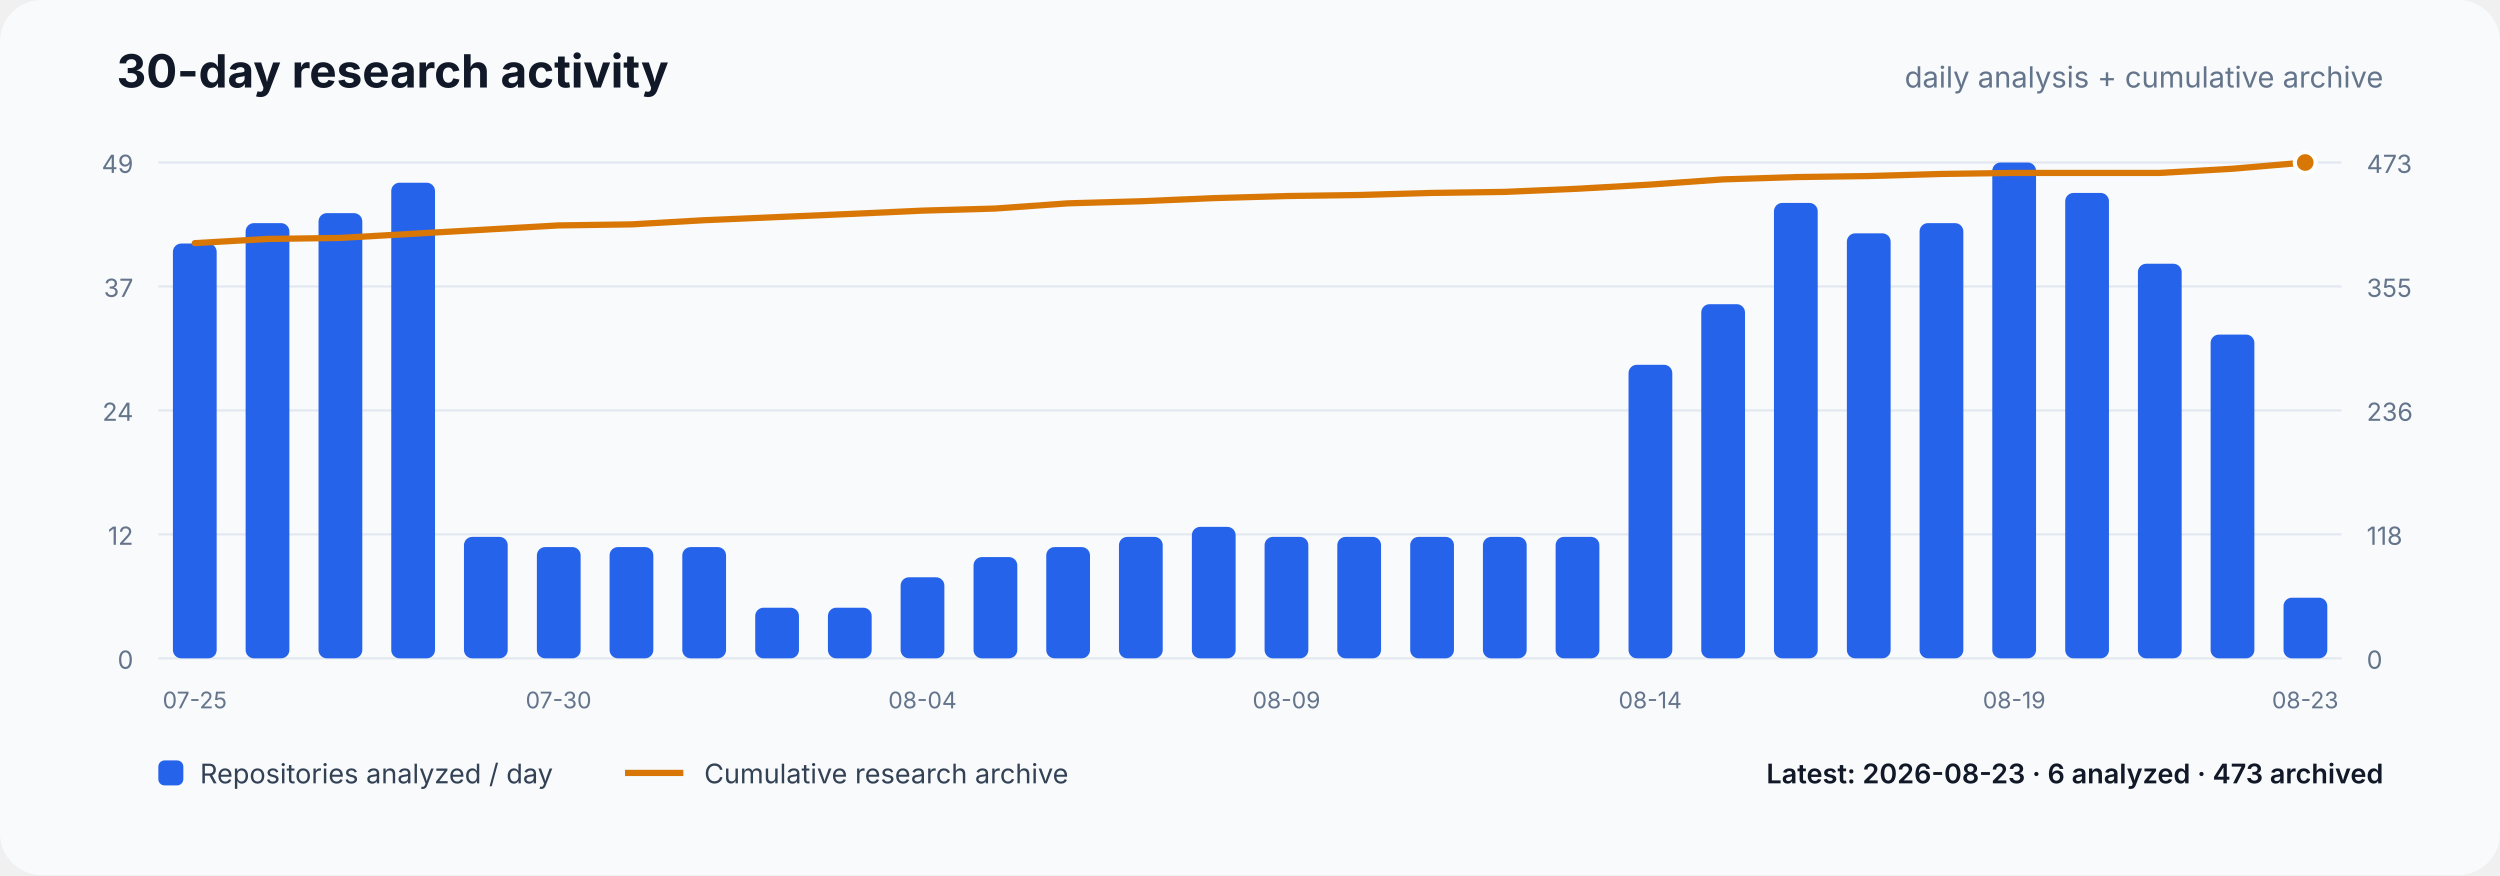
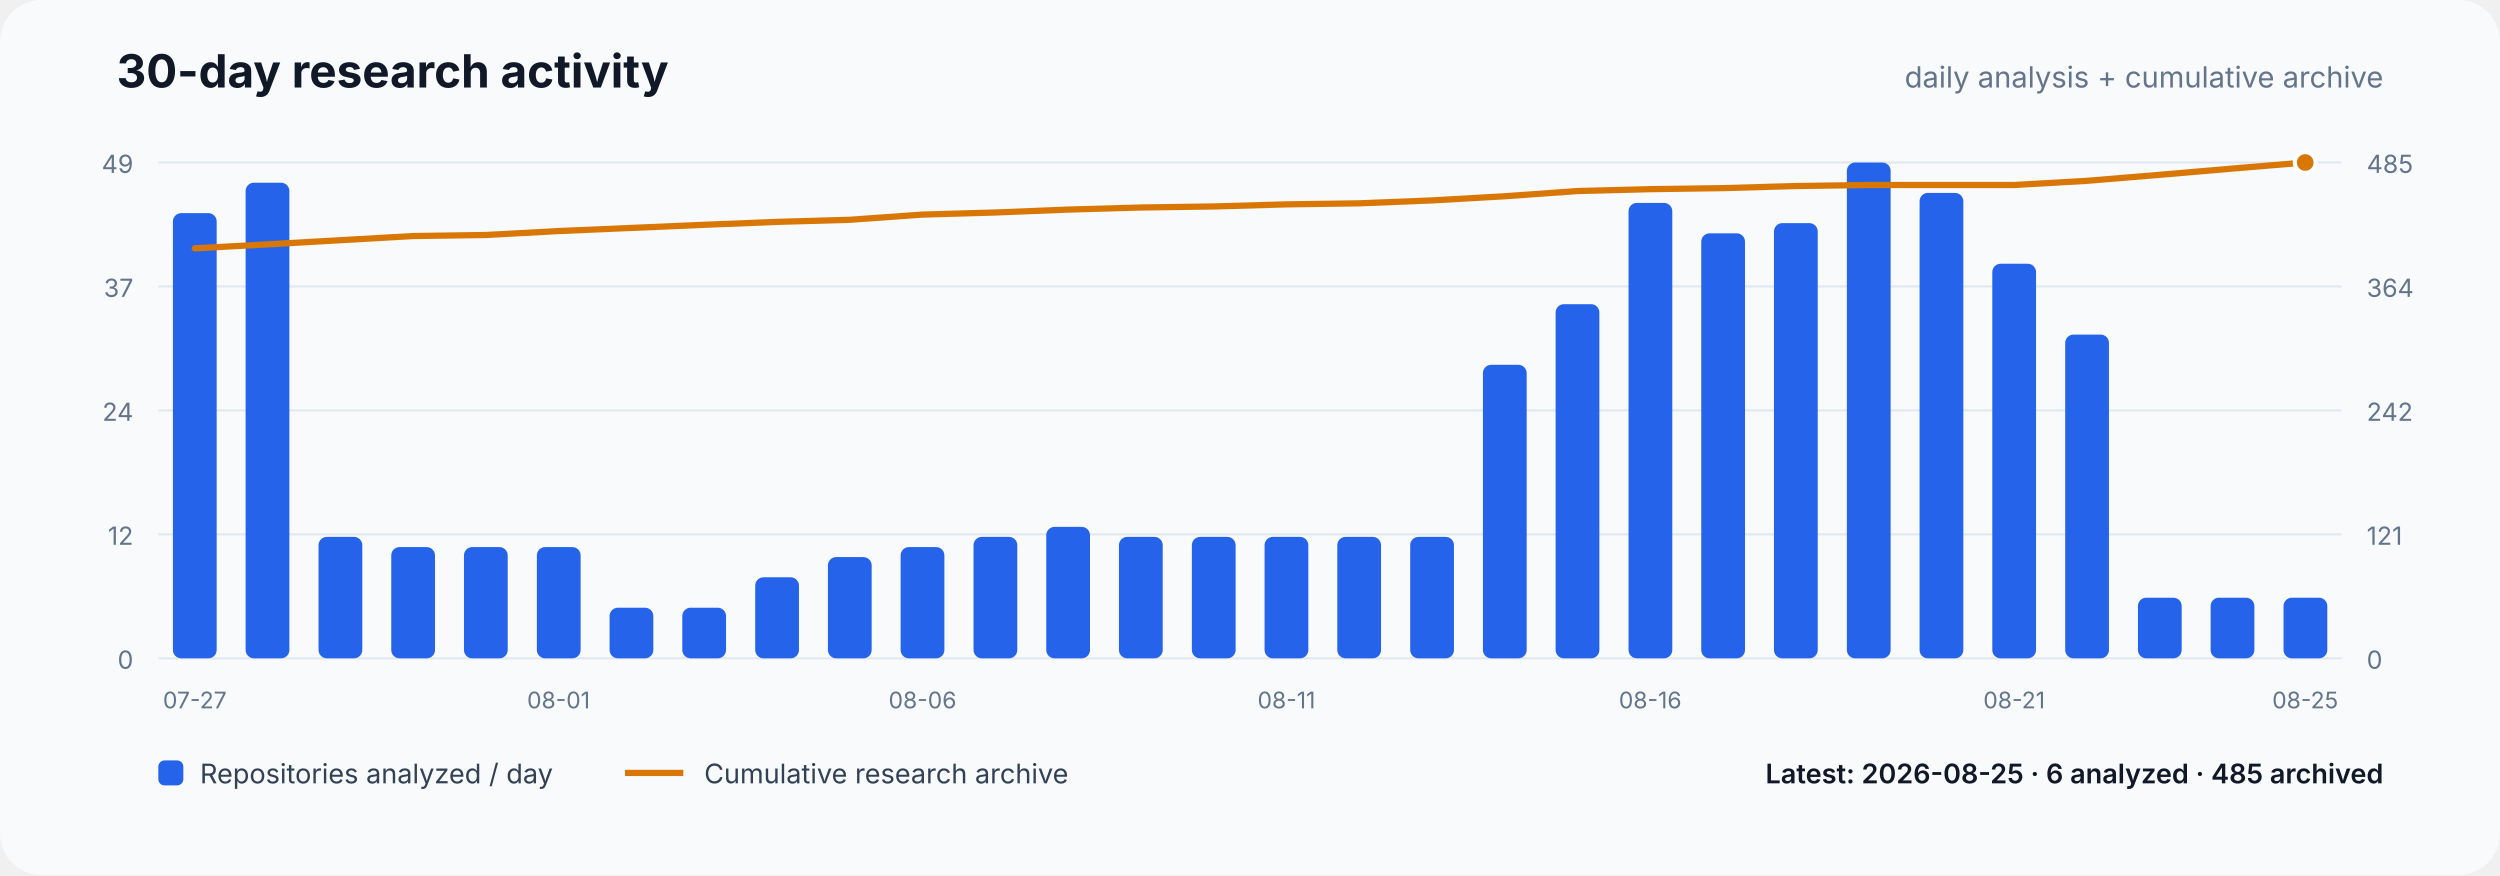
<svg xmlns="http://www.w3.org/2000/svg" width="1200" height="420" viewBox="0 0 1200 420" role="img" aria-labelledby="title desc">
  <rect width="1200" height="420" rx="20" fill="#f8fafc" />
  <text x="56" y="42" font-family="Inter,system-ui,sans-serif" font-size="22" font-weight="700" fill="#111827">30-day research activity</text>
  <text x="1144" y="42" text-anchor="end" font-family="Inter,system-ui,sans-serif" font-size="14" fill="#64748b">daily analysis + cumulative archive</text>
  <line x1="76" y1="316.0" x2="1124" y2="316.0" stroke="#e2e8f0" />
  <text x="64" y="321.0" text-anchor="end" font-family="Inter,system-ui,sans-serif" font-size="12" fill="#64748b">0</text>
  <text x="1136" y="321.0" font-family="Inter,system-ui,sans-serif" font-size="12" fill="#64748b">0</text>
  <line x1="76" y1="256.5" x2="1124" y2="256.5" stroke="#e2e8f0" />
  <text x="64" y="261.5" text-anchor="end" font-family="Inter,system-ui,sans-serif" font-size="12" fill="#64748b">12</text>
-   <text x="1136" y="261.5" font-family="Inter,system-ui,sans-serif" font-size="12" fill="#64748b">118</text>
+   <text x="1136" y="261.5" font-family="Inter,system-ui,sans-serif" font-size="12" fill="#64748b">121</text>
  <line x1="76" y1="197.0" x2="1124" y2="197.0" stroke="#e2e8f0" />
  <text x="64" y="202.0" text-anchor="end" font-family="Inter,system-ui,sans-serif" font-size="12" fill="#64748b">24</text>
-   <text x="1136" y="202.0" font-family="Inter,system-ui,sans-serif" font-size="12" fill="#64748b">236</text>
+   <text x="1136" y="202.0" font-family="Inter,system-ui,sans-serif" font-size="12" fill="#64748b">242</text>
  <line x1="76" y1="137.5" x2="1124" y2="137.5" stroke="#e2e8f0" />
  <text x="64" y="142.5" text-anchor="end" font-family="Inter,system-ui,sans-serif" font-size="12" fill="#64748b">37</text>
-   <text x="1136" y="142.5" font-family="Inter,system-ui,sans-serif" font-size="12" fill="#64748b">355</text>
+   <text x="1136" y="142.5" font-family="Inter,system-ui,sans-serif" font-size="12" fill="#64748b">364</text>
  <line x1="76" y1="78.0" x2="1124" y2="78.0" stroke="#e2e8f0" />
  <text x="64" y="83.0" text-anchor="end" font-family="Inter,system-ui,sans-serif" font-size="12" fill="#64748b">49</text>
-   <text x="1136" y="83.0" font-family="Inter,system-ui,sans-serif" font-size="12" fill="#64748b">473</text>
-   <rect x="83.0" y="116.9" width="21.0" height="199.1" rx="4" fill="#2563eb" />
-   <text x="93.5" y="340" text-anchor="middle" font-family="Inter,system-ui,sans-serif" font-size="11" fill="#64748b">07-25</text>
-   <rect x="117.9" y="107.1" width="21.0" height="208.9" rx="4" fill="#2563eb" />
-   <rect x="152.9" y="102.3" width="21.0" height="213.7" rx="4" fill="#2563eb" />
-   <rect x="187.8" y="87.7" width="21.0" height="228.3" rx="4" fill="#2563eb" />
-   <rect x="222.7" y="257.7" width="21.0" height="58.3" rx="4" fill="#2563eb" />
+   <text x="1136" y="83.0" font-family="Inter,system-ui,sans-serif" font-size="12" fill="#64748b">485</text>
+   <rect x="83.0" y="102.3" width="21.0" height="213.7" rx="4" fill="#2563eb" />
+   <text x="93.5" y="340" text-anchor="middle" font-family="Inter,system-ui,sans-serif" font-size="11" fill="#64748b">07-27</text>
+   <rect x="117.9" y="87.7" width="21.0" height="228.3" rx="4" fill="#2563eb" />
+   <rect x="152.9" y="257.7" width="21.0" height="58.3" rx="4" fill="#2563eb" />
+   <rect x="187.8" y="262.6" width="21.0" height="53.4" rx="4" fill="#2563eb" />
+   <rect x="222.7" y="262.6" width="21.0" height="53.4" rx="4" fill="#2563eb" />
  <rect x="257.7" y="262.6" width="21.0" height="53.4" rx="4" fill="#2563eb" />
-   <text x="268.1" y="340" text-anchor="middle" font-family="Inter,system-ui,sans-serif" font-size="11" fill="#64748b">07-30</text>
-   <rect x="292.6" y="262.6" width="21.0" height="53.4" rx="4" fill="#2563eb" />
-   <rect x="327.5" y="262.6" width="21.0" height="53.4" rx="4" fill="#2563eb" />
-   <rect x="362.5" y="291.7" width="21.0" height="24.3" rx="4" fill="#2563eb" />
-   <rect x="397.4" y="291.7" width="21.0" height="24.3" rx="4" fill="#2563eb" />
-   <rect x="432.3" y="277.1" width="21.0" height="38.9" rx="4" fill="#2563eb" />
-   <text x="442.8" y="340" text-anchor="middle" font-family="Inter,system-ui,sans-serif" font-size="11" fill="#64748b">08-04</text>
-   <rect x="467.3" y="267.4" width="21.0" height="48.6" rx="4" fill="#2563eb" />
-   <rect x="502.2" y="262.6" width="21.0" height="53.4" rx="4" fill="#2563eb" />
+   <text x="268.1" y="340" text-anchor="middle" font-family="Inter,system-ui,sans-serif" font-size="11" fill="#64748b">08-01</text>
+   <rect x="292.6" y="291.7" width="21.0" height="24.3" rx="4" fill="#2563eb" />
+   <rect x="327.5" y="291.7" width="21.0" height="24.3" rx="4" fill="#2563eb" />
+   <rect x="362.5" y="277.1" width="21.0" height="38.9" rx="4" fill="#2563eb" />
+   <rect x="397.4" y="267.4" width="21.0" height="48.6" rx="4" fill="#2563eb" />
+   <rect x="432.3" y="262.6" width="21.0" height="53.4" rx="4" fill="#2563eb" />
+   <text x="442.8" y="340" text-anchor="middle" font-family="Inter,system-ui,sans-serif" font-size="11" fill="#64748b">08-06</text>
+   <rect x="467.3" y="257.7" width="21.0" height="58.3" rx="4" fill="#2563eb" />
+   <rect x="502.2" y="252.9" width="21.0" height="63.1" rx="4" fill="#2563eb" />
  <rect x="537.1" y="257.7" width="21.0" height="58.3" rx="4" fill="#2563eb" />
-   <rect x="572.1" y="252.9" width="21.0" height="63.1" rx="4" fill="#2563eb" />
+   <rect x="572.1" y="257.7" width="21.0" height="58.3" rx="4" fill="#2563eb" />
  <rect x="607.0" y="257.7" width="21.0" height="58.3" rx="4" fill="#2563eb" />
-   <text x="617.5" y="340" text-anchor="middle" font-family="Inter,system-ui,sans-serif" font-size="11" fill="#64748b">08-09</text>
+   <text x="617.5" y="340" text-anchor="middle" font-family="Inter,system-ui,sans-serif" font-size="11" fill="#64748b">08-11</text>
  <rect x="641.9" y="257.7" width="21.0" height="58.3" rx="4" fill="#2563eb" />
  <rect x="676.9" y="257.7" width="21.0" height="58.3" rx="4" fill="#2563eb" />
-   <rect x="711.8" y="257.7" width="21.0" height="58.3" rx="4" fill="#2563eb" />
-   <rect x="746.7" y="257.7" width="21.0" height="58.3" rx="4" fill="#2563eb" />
-   <rect x="781.7" y="175.1" width="21.0" height="140.9" rx="4" fill="#2563eb" />
-   <text x="792.1" y="340" text-anchor="middle" font-family="Inter,system-ui,sans-serif" font-size="11" fill="#64748b">08-14</text>
-   <rect x="816.6" y="146.0" width="21.0" height="170.0" rx="4" fill="#2563eb" />
-   <rect x="851.5" y="97.4" width="21.0" height="218.6" rx="4" fill="#2563eb" />
-   <rect x="886.5" y="112.0" width="21.0" height="204.0" rx="4" fill="#2563eb" />
-   <rect x="921.4" y="107.1" width="21.0" height="208.9" rx="4" fill="#2563eb" />
-   <rect x="956.3" y="78.0" width="21.0" height="238.0" rx="4" fill="#2563eb" />
-   <text x="966.8" y="340" text-anchor="middle" font-family="Inter,system-ui,sans-serif" font-size="11" fill="#64748b">08-19</text>
-   <rect x="991.3" y="92.6" width="21.0" height="223.4" rx="4" fill="#2563eb" />
-   <rect x="1026.2" y="126.6" width="21.0" height="189.4" rx="4" fill="#2563eb" />
-   <rect x="1061.1" y="160.6" width="21.0" height="155.4" rx="4" fill="#2563eb" />
+   <rect x="711.8" y="175.1" width="21.0" height="140.9" rx="4" fill="#2563eb" />
+   <rect x="746.7" y="146.0" width="21.0" height="170.0" rx="4" fill="#2563eb" />
+   <rect x="781.7" y="97.4" width="21.0" height="218.6" rx="4" fill="#2563eb" />
+   <text x="792.1" y="340" text-anchor="middle" font-family="Inter,system-ui,sans-serif" font-size="11" fill="#64748b">08-16</text>
+   <rect x="816.6" y="112.0" width="21.0" height="204.0" rx="4" fill="#2563eb" />
+   <rect x="851.5" y="107.1" width="21.0" height="208.9" rx="4" fill="#2563eb" />
+   <rect x="886.5" y="78.0" width="21.0" height="238.0" rx="4" fill="#2563eb" />
+   <rect x="921.4" y="92.6" width="21.0" height="223.4" rx="4" fill="#2563eb" />
+   <rect x="956.3" y="126.6" width="21.0" height="189.4" rx="4" fill="#2563eb" />
+   <text x="966.8" y="340" text-anchor="middle" font-family="Inter,system-ui,sans-serif" font-size="11" fill="#64748b">08-21</text>
+   <rect x="991.3" y="160.6" width="21.0" height="155.4" rx="4" fill="#2563eb" />
+   <rect x="1026.2" y="286.9" width="21.0" height="29.1" rx="4" fill="#2563eb" />
+   <rect x="1061.1" y="286.9" width="21.0" height="29.1" rx="4" fill="#2563eb" />
  <rect x="1096.1" y="286.9" width="21.0" height="29.1" rx="4" fill="#2563eb" />
-   <text x="1106.5" y="340" text-anchor="middle" font-family="Inter,system-ui,sans-serif" font-size="11" fill="#64748b">08-23</text>
-   <polyline points="93.5,116.7 128.4,114.7 163.3,114.2 198.3,112.2 233.2,110.2 268.1,108.2 303.1,107.7 338.0,105.7 372.9,104.2 407.9,102.7 442.8,101.1 477.7,100.1 512.7,97.6 547.6,96.6 582.5,95.1 617.5,94.1 652.4,93.6 687.3,92.6 722.3,92.1 757.2,90.6 792.1,88.6 827.1,86.1 862.0,85.0 896.9,84.5 931.9,83.5 966.8,83.0 1001.7,83.0 1036.7,83.0 1071.6,81.0 1106.5,78.0" fill="none" stroke="#d97706" stroke-width="3" stroke-linejoin="round" stroke-linecap="round" />
+   <text x="1106.5" y="340" text-anchor="middle" font-family="Inter,system-ui,sans-serif" font-size="11" fill="#64748b">08-25</text>
+   <polyline points="93.5,119.2 128.4,117.3 163.3,115.3 198.3,113.3 233.2,112.8 268.1,110.9 303.1,109.4 338.0,107.9 372.9,106.5 407.9,105.5 442.8,103.0 477.7,102.0 512.7,100.6 547.6,99.6 582.5,99.1 617.5,98.1 652.4,97.6 687.3,96.2 722.3,94.2 757.2,91.7 792.1,90.8 827.1,90.3 862.0,89.3 896.9,88.8 931.9,88.8 966.8,88.8 1001.7,86.8 1036.7,83.9 1071.6,80.9 1106.5,78.0" fill="none" stroke="#d97706" stroke-width="3" stroke-linejoin="round" stroke-linecap="round" />
  <circle cx="1106.5" cy="78.0" r="5" fill="#d97706" stroke="#fff" stroke-width="2" />
  <rect x="76" y="365" width="12" height="12" rx="3" fill="#2563eb" />
  <text x="96" y="376" font-family="Inter,system-ui,sans-serif" font-size="13" fill="#334155">Repositories analyzed / day</text>
  <line x1="300" y1="371" x2="328" y2="371" stroke="#d97706" stroke-width="3" />
  <text x="338" y="376" font-family="Inter,system-ui,sans-serif" font-size="13" fill="#334155">Cumulative research archive</text>
-   <text x="1144" y="376" text-anchor="end" font-family="Inter,system-ui,sans-serif" font-size="13" font-weight="600" fill="#111827">Latest: 2026-08-23 · 6 analyzed · 473 archived</text>
+   <text x="1144" y="376" text-anchor="end" font-family="Inter,system-ui,sans-serif" font-size="13" font-weight="600" fill="#111827">Latest: 2026-08-25 · 6 analyzed · 485 archived</text>
</svg>
